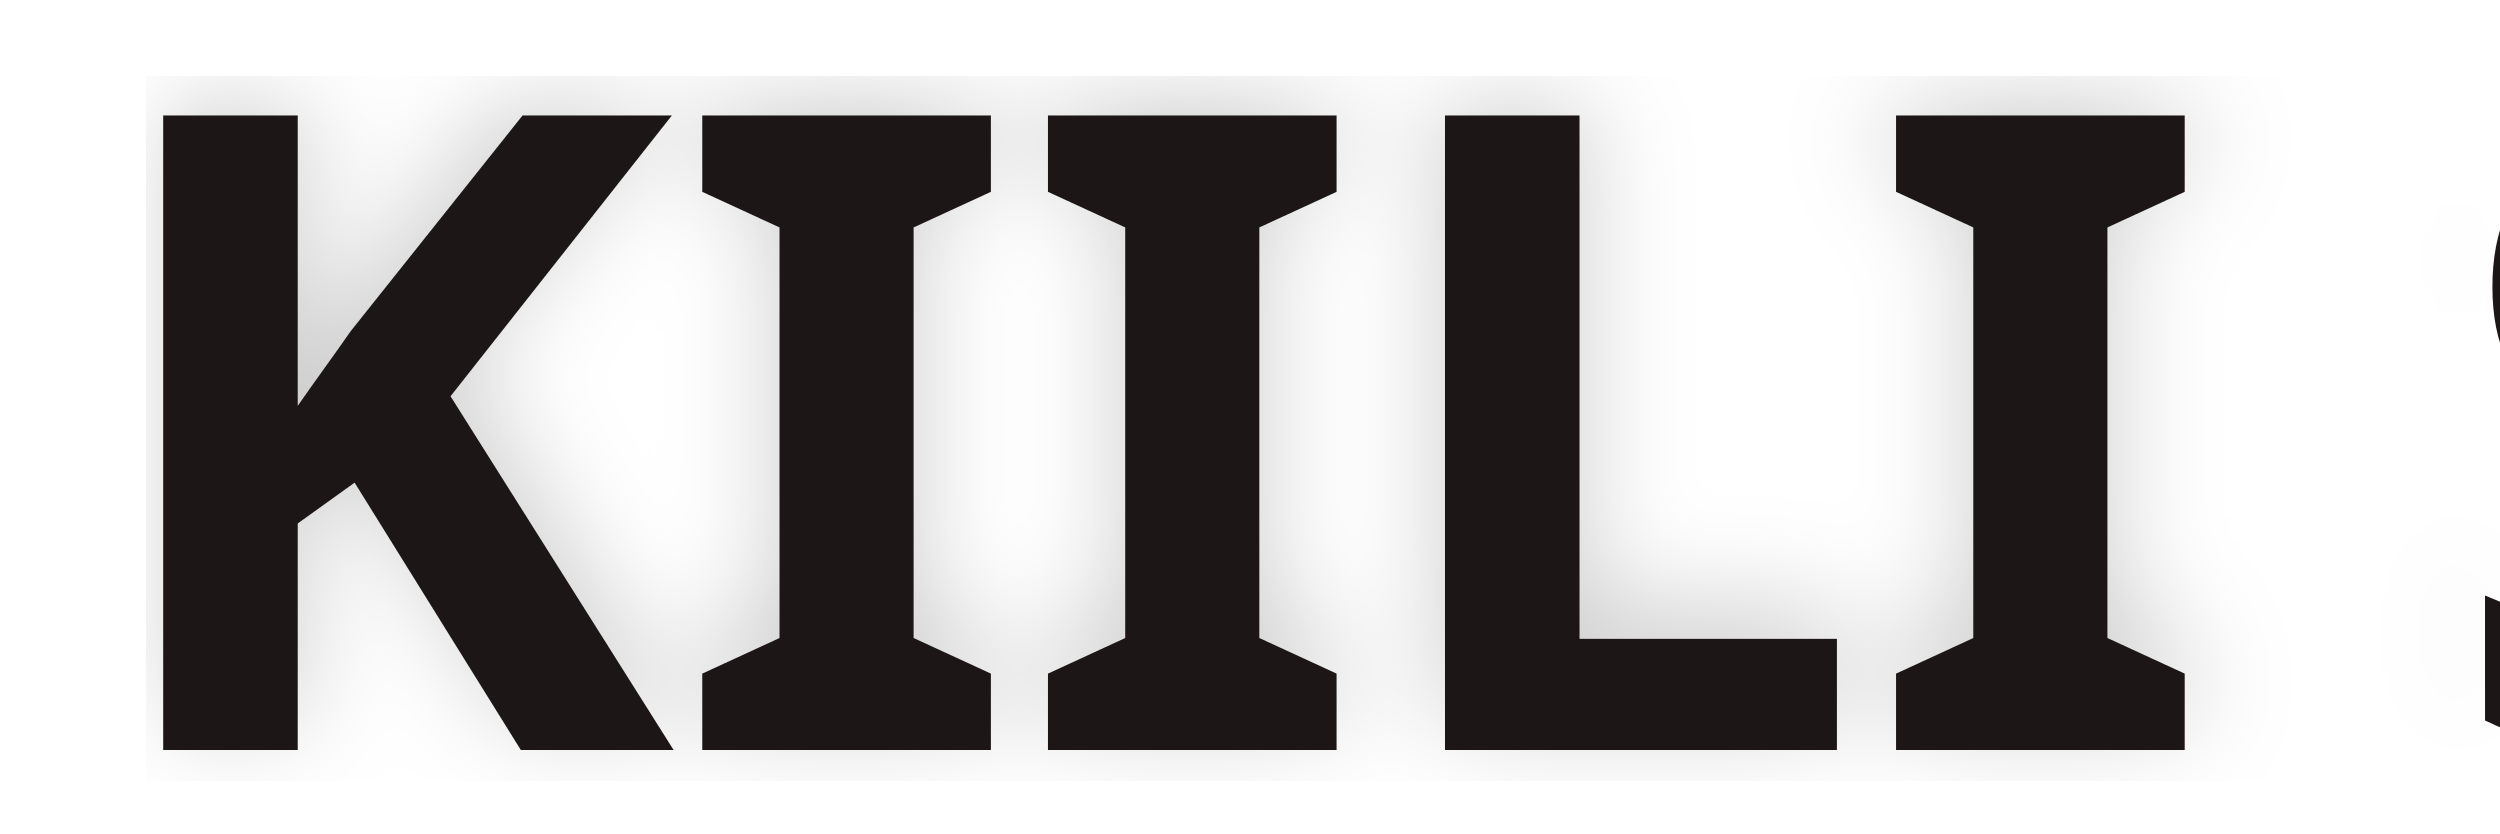
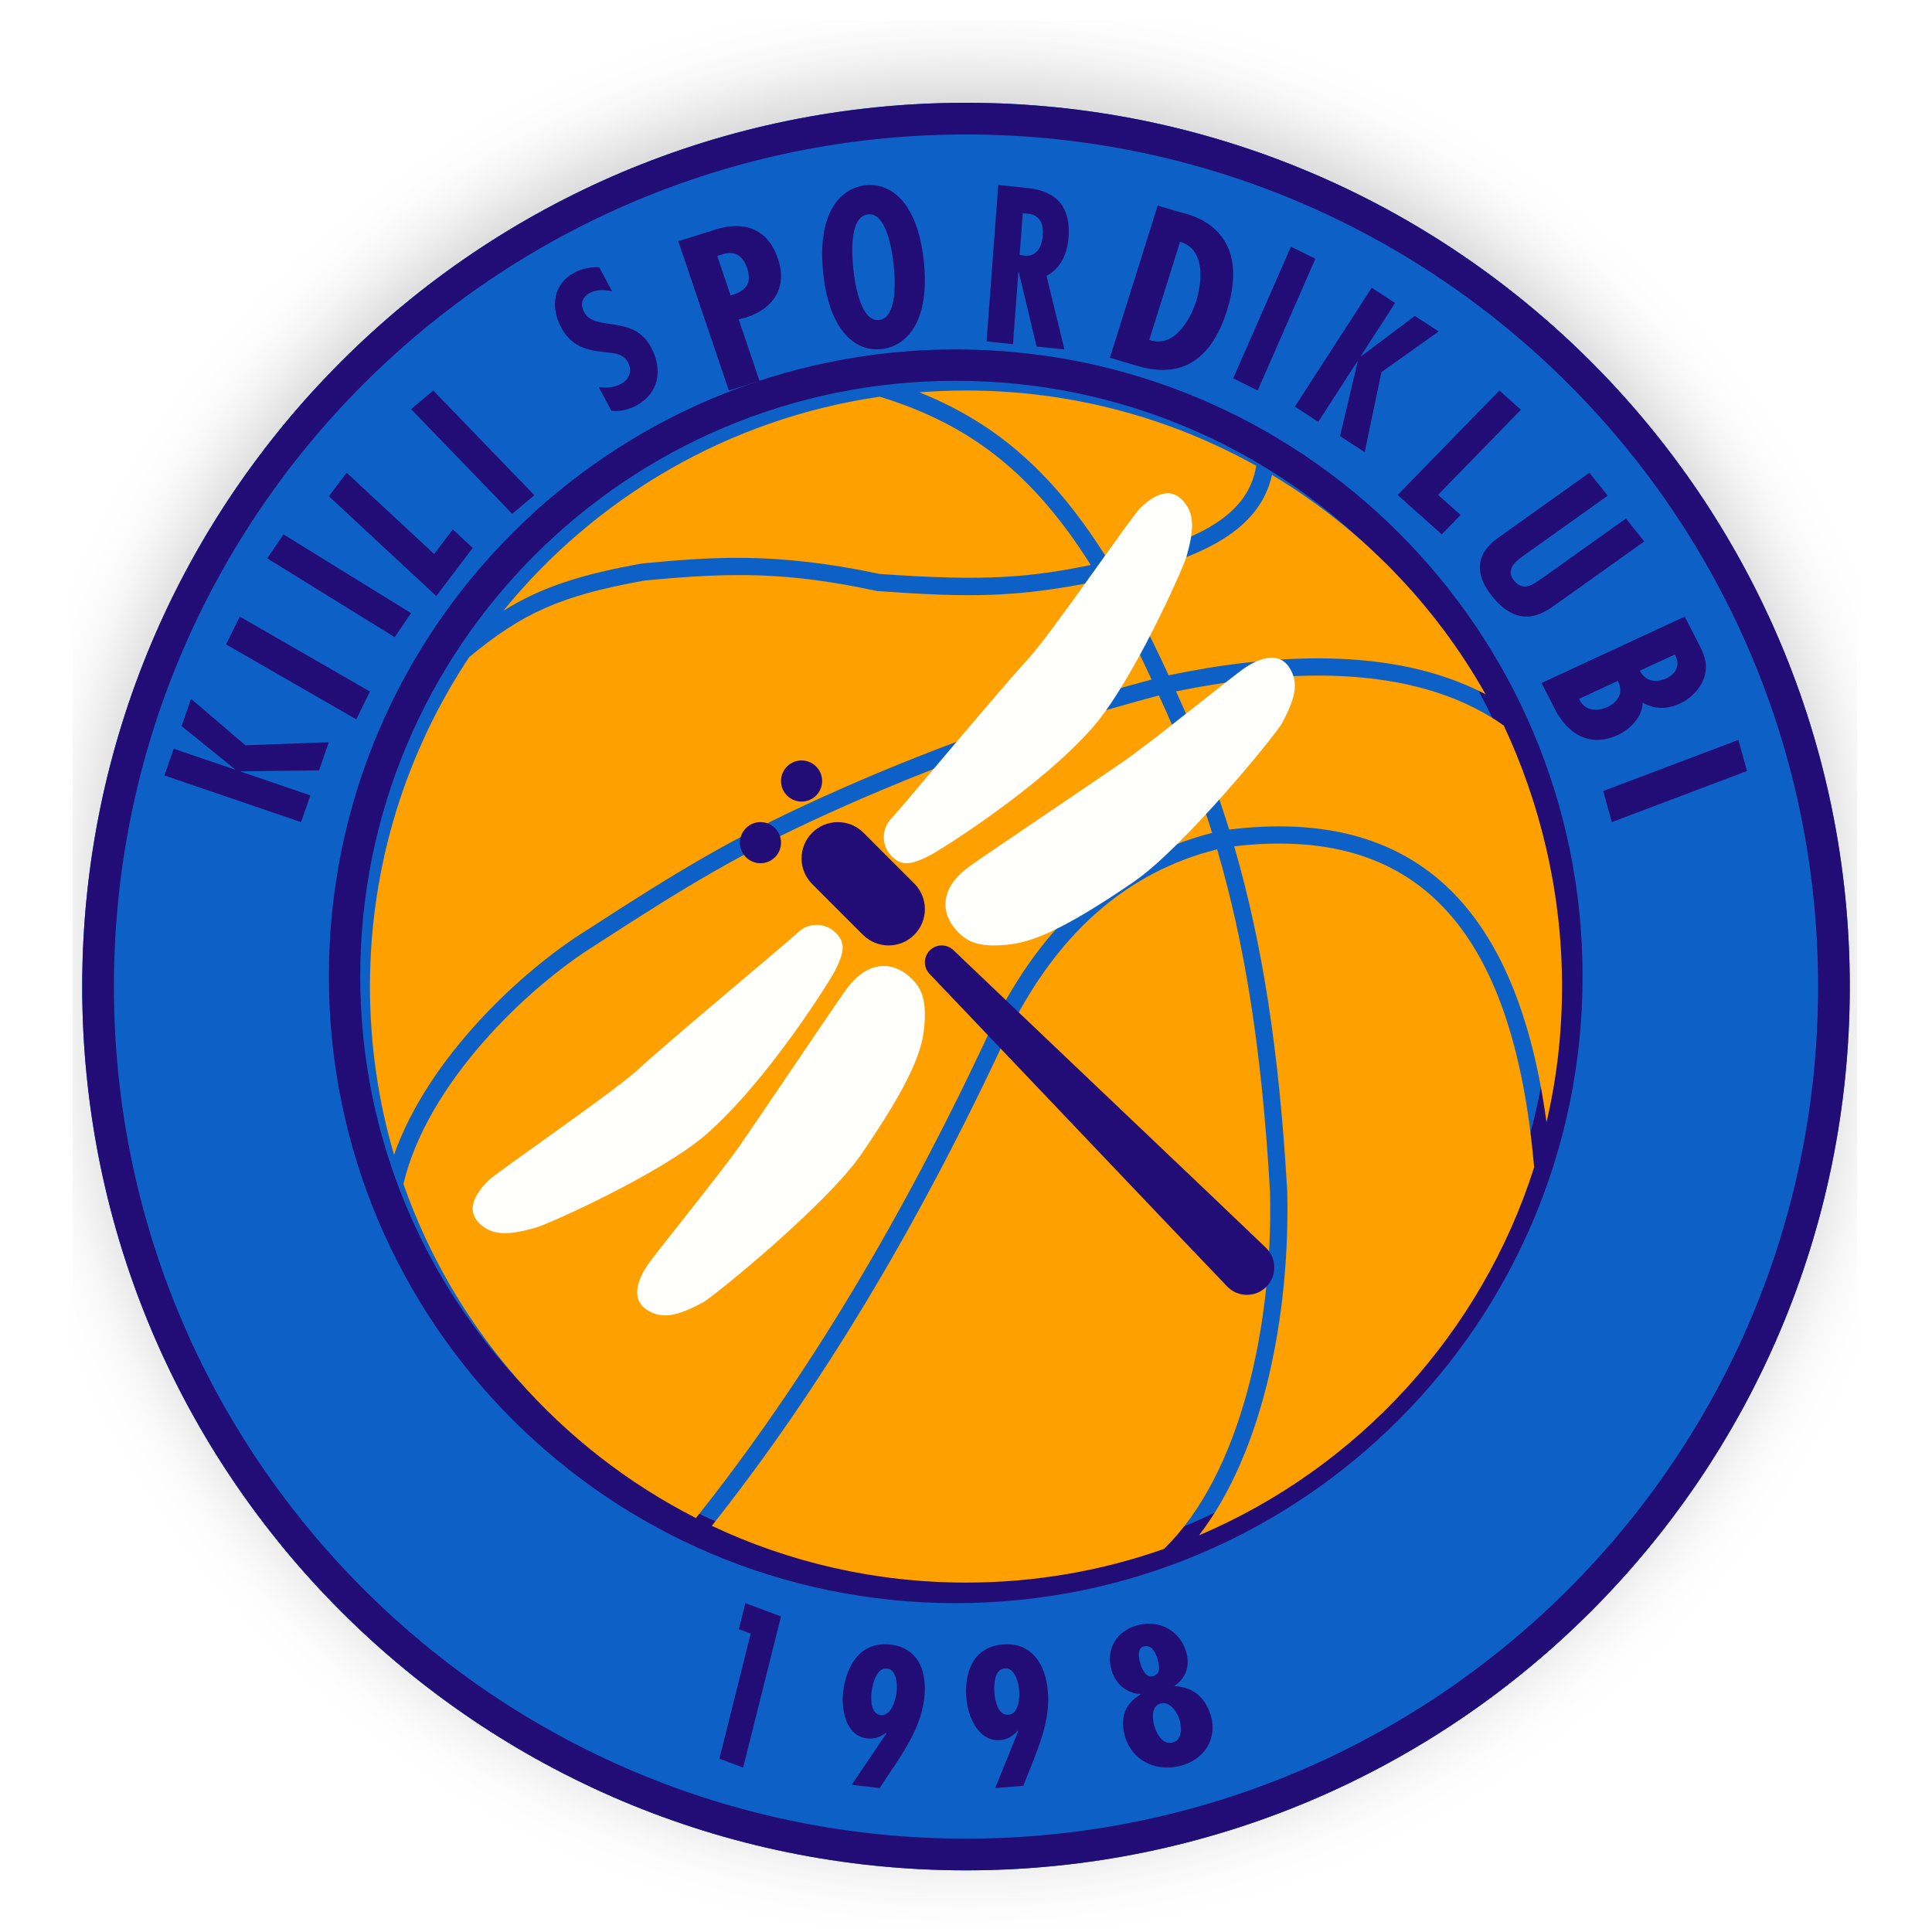
- <svg xmlns="http://www.w3.org/2000/svg" width="90px" height="30px" viewBox="0 0 90 30" version="1.1">
+ <svg xmlns="http://www.w3.org/2000/svg" width="94px" height="94px" viewBox="0 0 94 94" version="1.1">
  <defs>
    <filter x="-0.5%" y="-4.6%" width="100.9%" height="107.9%" filterUnits="objectBoundingBox" id="filter-1">
      <feOffset dx="0" dy="-1" in="SourceAlpha" result="shadowOffsetOuter1" />
      <feGaussianBlur stdDeviation="2" in="shadowOffsetOuter1" result="shadowBlurOuter1" />
      <feColorMatrix values="0 0 0 0 0   0 0 0 0 0   0 0 0 0 0  0 0 0 0.2 0" type="matrix" in="shadowBlurOuter1" result="shadowMatrixOuter1" />
      <feMerge>
        <feMergeNode in="shadowMatrixOuter1" />
        <feMergeNode in="SourceGraphic" />
      </feMerge>
    </filter>
  </defs>
-   <g id="web" stroke="none" stroke-width="1" fill="none" fill-rule="evenodd" font-weight="bold" font-family="MyriadPro-BoldCond, Myriad Pro" font-style="condensed" font-size="32">
-     <g id="Desktop-HD" transform="translate(-764, -943)" fill="#1A1919">
+   <g id="web" stroke="none" stroke-width="1" fill="none" fill-rule="evenodd">
+     <g id="Desktop-HD" transform="translate(-775, -914)">
      <g id="Group-2" filter="url(#filter-1)" transform="translate(0, 880)">
-         <g id="Group" transform="translate(164, 21)">
-           <g id="kiili" transform="translate(603, 45)">
-             <text id="KIILI-SK">
-               <tspan x="0" y="24">KIILI SK</tspan>
-             </text>
+         <g id="Group" transform="translate(146, 16)">
+           <g id="kiili" transform="translate(633, 23)">
+             <path d="M43,0 C66.749,0 86,19.251 86,43 C86,66.749 66.749,86 43,86 C19.251,86 0,66.749 0,43 C0,19.251 19.251,0 43,0 Z" id="Fill-25" fill="#1160C6" />
+             <path d="M43,0 C66.749,0 86,19.251 86,43 C86,66.749 66.749,86 43,86 C19.251,86 0,66.749 0,43 C0,19.251 19.251,0 43,0 Z M43,1.543 C20.104,1.543 1.543,20.104 1.543,43 C1.543,65.896 20.104,84.457 43,84.457 C65.896,84.457 84.457,65.896 84.457,43 C84.457,20.104 65.896,1.543 43,1.543 Z" id="Fill-26" fill="#230E76" />
+             <path d="M42.5,12 C59.345,12 73,25.655 73,42.5 C73,59.345 59.345,73 42.5,73 C25.655,73 12,59.345 12,42.5 C12,25.655 25.655,12 42.5,12 Z M42.5,13.527 C26.498,13.527 13.527,26.498 13.527,42.5 C13.527,58.502 26.498,71.473 42.5,71.473 C58.502,71.473 71.473,58.502 71.473,42.5 C71.473,26.498 58.502,13.527 42.5,13.527 Z" id="Fill-27" fill="#230E76" />
+             <polygon id="Fill-28" fill="#230E76" points="4 32.731 10.649 35 11.101 33.698 7.715 32.543 7.721 32.525 11.523 32.483 12 31.111 7.943 31.262 5.296 29 4.835 30.328 7.43 32.426 7.424 32.443 4.452 31.429" />
+             <polygon id="Fill-29" fill="#230E76" points="7 26.355 13.334 30 14 28.645 7.666 25" />
+             <polygon id="Fill-30" fill="#230E76" points="9 22.167 15.204 26 16 24.833 9.796 21" />
+             <polygon id="Fill-31" fill="#230E76" points="12 19.144 17.226 24 19 21.659 18.03 20.757 17.122 21.955 12.867 18" />
+             <polygon id="Fill-32" fill="#230E76" points="16 14.906 20.92 20 22 19.094 17.08 14" />
+             <path d="M25.157,8.002 C24.723,7.985 24.32,8.064 23.933,8.271 C22.899,8.822 22.784,9.952 23.295,10.915 C23.767,11.805 24.436,12.03 25.379,12.129 C25.846,12.191 26.312,12.172 26.561,12.641 C26.776,13.046 26.606,13.468 26.219,13.674 C25.864,13.864 25.521,13.881 25.135,13.837 L25.745,14.986 C26.126,15.042 26.602,14.923 26.941,14.743 C28.071,14.14 28.259,12.992 27.684,11.908 C26.808,10.257 24.946,11.177 24.414,10.173 C24.216,9.801 24.33,9.45 24.701,9.252 C25.032,9.076 25.426,9.094 25.779,9.176 L25.157,8.002 Z" id="Fill-33" fill="#230E76" />
+             <path d="M32.955,13.534 L31.941,10.537 L32.279,10.453 C33.664,10.021 34.313,8.956 33.853,7.597 C33.061,5.256 30.877,6.15 30.556,6.25 L29,6.736 L31.46,14 L32.955,13.534 Z M30.897,7.454 L31.178,7.366 C31.821,7.166 32.175,7.524 32.351,8.045 C32.602,8.786 32.279,9.175 31.546,9.371 L30.897,7.454 Z" id="Fill-34" fill="#230E76" />
+             <path d="M38.06,4.019 C36.833,4.186 35.736,5.437 36.056,8.333 C36.377,11.229 37.714,12.148 38.94,11.981 C40.167,11.814 41.264,10.563 40.944,7.667 C40.623,4.771 39.286,3.852 38.06,4.019 Z M37.523,8.133 C37.447,7.447 37.303,5.556 38.216,5.431 C39.129,5.307 39.402,7.181 39.477,7.867 C39.545,8.481 39.697,10.444 38.784,10.569 C37.871,10.693 37.59,8.747 37.523,8.133 Z" id="Fill-35" fill="#230E76" />
+             <path d="M45.286,11.744 L45.549,8.231 L45.566,8.232 L46.434,11.861 L47.789,12 L46.918,8.421 C47.587,8.073 47.926,7.385 47.989,6.547 C48.144,4.468 46.684,4.216 45.864,4.133 L44.569,4 L44,11.612 L45.286,11.744 Z M45.763,5.373 L45.935,5.391 C46.586,5.417 46.777,5.884 46.736,6.429 C46.689,7.055 46.422,7.496 45.835,7.436 L45.611,7.403 L45.763,5.373 Z" id="Fill-36" fill="#230E76" />
+             <path d="M51.342,12.805 C53.714,13.511 55.033,12.228 55.696,10.116 C56.995,5.981 53.729,5.417 53.467,5.339 L52.326,5 L50,12.406 L51.342,12.805 Z M51.917,11.537 L53.416,6.764 C54.658,7.133 54.491,8.716 54.195,9.659 C53.905,10.582 53.109,11.956 51.917,11.537 Z" id="Fill-37" fill="#230E76" />
+             <polygon id="Fill-38" fill="#230E76" points="58.809 7 56 13.409 57.191 14 60 7.591" />
+             <polygon id="Fill-39" fill="#230E76" points="62.739 9 59 14.783 60.138 15.526 62.042 12.58 62.057 12.59 61.199 16.218 62.398 17 63.213 13.104 66 11.127 64.839 10.37 62.221 12.337 62.206 12.327 63.877 9.742" />
+             <polygon id="Fill-40" fill="#230E76" points="68.951 14 64 19.083 66.148 21 67.067 20.056 65.968 19.076 70 14.937" />
+             <path d="M73.333,18 L68.89,21.165 C67.771,21.961 67.752,22.951 68.583,23.994 C69.868,25.606 71.001,24.905 71.636,24.453 L76,21.345 L75.109,20.227 L70.983,23.166 C70.533,23.475 70.096,23.786 69.66,23.238 C69.176,22.631 69.9,22.197 70.352,21.875 L74.224,19.117 L73.333,18 Z" id="Fill-41" fill="#230E76" />
+             <path d="M74.217,29.394 C73.635,29.664 73.07,29.545 72.827,29.005 L74.713,28.13 C74.998,28.64 74.762,29.141 74.217,29.394 Z M71.654,29.505 C72.267,30.7 73.345,31.397 74.723,30.758 C75.323,30.479 75.923,29.864 75.921,29.191 C76.525,29.52 77.109,29.521 77.728,29.234 C78.311,28.964 78.808,28.44 78.953,27.829 C79.097,27.24 78.89,26.792 78.628,26.283 L77.97,25 L71,28.231 L71.654,29.505 Z M77.065,28.008 C76.538,28.252 76.038,28.125 75.785,27.633 L77.486,26.845 C77.771,27.333 77.573,27.772 77.065,28.008 Z" id="Fill-42" fill="#230E76" />
+             <polygon id="Fill-43" fill="#230E76" points="80.578 31 74 33.487 74.422 35 81 32.513" />
+             <polygon id="Fill-44" fill="#230E76" points="32.266 73 31.949 74.268 32.524 74.482 31 80.568 32.158 81 34 73.647" />
+             <path d="M38.795,82 L39.529,80.9 C40.205,79.876 40.81,78.88 40.967,77.648 C41.121,76.442 40.756,75.185 39.333,75.017 C37.844,74.841 37.181,76.06 37.025,77.283 C36.921,78.099 37.111,79.455 38.186,79.582 C38.562,79.627 38.827,79.502 39.12,79.306 L39.136,79.327 L37.438,81.84 L38.795,82 Z M39.165,76.184 C39.646,76.231 39.662,77.006 39.621,77.332 C39.577,77.677 39.375,78.508 38.838,78.445 C38.357,78.388 38.367,77.635 38.409,77.309 C38.453,76.964 38.627,76.12 39.165,76.184 Z" id="Fill-45" fill="#230E76" />
+             <path d="M45.788,81.886 L46.271,80.674 C46.714,79.547 47.093,78.462 46.98,77.236 C46.869,76.036 46.235,74.889 44.797,75.009 C43.293,75.133 42.906,76.446 43.018,77.664 C43.093,78.475 43.576,79.753 44.661,79.663 C45.042,79.631 45.276,79.457 45.521,79.21 L45.542,79.226 L44.417,82 L45.788,81.886 Z M44.886,76.173 C45.371,76.124 45.555,76.872 45.585,77.197 C45.617,77.539 45.599,78.386 45.056,78.431 C44.57,78.471 44.416,77.739 44.386,77.414 C44.355,77.071 44.343,76.218 44.886,76.173 Z" id="Fill-46" fill="#230E76" />
+             <path d="M52.088,76.558 C51.731,76.646 51.546,76.153 51.471,75.897 C51.401,75.659 51.315,75.188 51.662,75.103 C52.057,75.006 52.242,75.462 52.312,75.7 C52.384,75.947 52.531,76.45 52.088,76.558 Z M52.485,77.879 C52.957,77.763 53.297,78.36 53.393,78.686 C53.489,79.013 53.544,79.661 53.052,79.781 C52.551,79.904 52.27,79.33 52.169,78.986 C52.068,78.642 51.993,77.999 52.485,77.879 Z M53.135,77.029 C53.735,76.646 53.898,76.001 53.715,75.375 C53.428,74.396 52.487,73.795 51.388,74.064 C50.28,74.336 49.794,75.287 50.081,76.266 C50.264,76.892 50.769,77.382 51.484,77.425 L51.489,77.442 C50.663,77.938 50.493,78.66 50.743,79.515 C51.064,80.609 52.183,81.223 53.398,80.925 C54.612,80.627 55.237,79.586 54.917,78.492 C54.671,77.655 54.121,77.081 53.138,77.038 L53.132,77.021 L53.135,77.029 Z" id="Fill-47" fill="#230E76" />
+             <path d="M69.166,30.302 C70.933,34.068 72,38.409 72,43 C72,45.272 71.739,47.484 71.244,49.606 C69.793,38.94 64.724,34.268 55.804,35.362 C55.08,33.023 54.221,30.831 53.219,28.639 C58.218,27.616 64.604,27.167 69.035,30.21 L69.166,30.302 Z M57.889,18.109 C62.211,20.699 65.802,24.383 68.279,28.778 C63.694,26.374 57.693,26.848 52.859,27.857 C52.037,26.07 51.228,24.481 50.401,23.068 C54.648,22.135 57.297,20.733 57.889,18.109 Z M29.861,68.86 C23.256,65.497 18.11,59.678 15.628,52.605 C16.784,47.706 21.646,43.048 24.984,40.974 C29.451,38.076 32.024,36.513 36.324,34.564 C41.094,32.401 46.491,30.395 52.386,28.836 C53.391,31.017 54.251,33.195 54.976,35.523 C50.301,36.715 46.704,39.918 44.213,45.048 C39.916,54.301 35.13,62.24 29.861,68.86 Z M52.635,70.361 C49.621,71.423 46.378,72 43,72 C38.576,72 34.384,71.01 30.632,69.238 C35.905,62.586 40.682,54.643 44.971,45.408 C47.386,40.435 50.802,37.433 55.218,36.324 C56.559,40.893 57.398,46.088 57.793,53.019 C57.941,59.603 56.327,66.762 52.635,70.361 Z M70.655,51.756 C68.094,59.851 62.078,66.409 54.338,69.7 C57.478,65.618 58.766,58.96 58.631,52.986 C58.235,46.038 57.395,40.797 56.048,36.177 C64.802,35.154 69.607,39.953 70.639,51.757 L70.655,51.756 Z M40.727,14.088 C41.477,14.03 42.235,14 43,14 C48.126,14 52.942,15.33 57.12,17.664 C56.751,19.959 54.536,21.337 49.945,22.308 C47.378,18.155 44.594,15.63 40.727,14.088 Z M20.487,24.719 C24.97,19.205 31.438,15.369 38.802,14.302 C43.237,15.659 46.269,18.052 49.069,22.49 C46.097,23.093 43.986,23.295 38.791,22.924 C33.72,21.839 30.543,22.101 27.225,22.418 C24.186,22.964 22.304,23.588 20.487,24.719 Z M14,43 C14,37.073 15.778,31.561 18.83,26.969 C21.409,24.84 23.249,23.984 27.356,23.246 C31.631,22.838 34.317,22.82 38.673,23.756 C43.145,24.076 45.439,24.092 49.535,23.25 C50.371,24.655 51.192,26.25 52.03,28.063 C46.145,29.629 40.746,31.638 35.977,33.8 C31.636,35.767 29.044,37.34 24.534,40.266 C21.387,42.222 16.832,46.456 15.172,51.188 C14.409,48.591 14,45.843 14,43 Z" id="Fill-48" fill="#FDA000" />
+             <path d="M32.293,36.707 C31.902,36.317 31.902,35.683 32.293,35.293 C32.683,34.902 33.317,34.902 33.707,35.293 C34.098,35.683 34.098,36.317 33.707,36.707 C33.317,37.098 32.683,37.098 32.293,36.707 Z" id="Fill-49" fill="#230E76" />
+             <path d="M34.293,33.707 C33.902,33.317 33.902,32.683 34.293,32.293 C34.683,31.902 35.317,31.902 35.707,32.293 C36.098,32.683 36.098,33.317 35.707,33.707 C35.317,34.098 34.683,34.098 34.293,33.707 Z" id="Fill-50" fill="#230E76" />
+             <path d="M35.517,38.014 C34.828,37.324 34.828,36.207 35.517,35.517 C36.207,34.828 37.324,34.828 38.014,35.517 L40.483,37.986 C41.172,38.676 41.172,39.794 40.483,40.483 C39.793,41.172 38.676,41.172 37.986,40.483 L35.517,38.014 Z" id="Fill-51" fill="#230E76" />
+             <path d="M55.725,57.61 C55.248,57.132 41.517,42.677 41.24,42.4 C40.92,42.08 40.92,41.56 41.24,41.24 C41.56,40.92 42.08,40.92 42.4,41.24 C42.676,41.517 57.132,55.248 57.61,55.725 C58.13,56.245 58.13,57.089 57.61,57.61 C57.089,58.13 56.245,58.13 55.725,57.61 Z" id="Fill-52" fill="#230E76" />
+             <path d="M41.185,36.651 C40.319,37.073 39.875,37.158 39.375,36.651 C38.875,36.143 38.875,35.321 39.375,34.814 C39.775,34.408 44.625,28.57 46.004,27.081 C47.156,25.836 50.986,20.222 51.449,19.752 C52.08,19.112 52.879,18.673 53.509,19.313 C54.14,19.953 54.104,20.746 53.732,22.069 C53.565,22.664 51.117,28.157 49.177,30.377 C46.586,33.342 41.681,36.409 41.185,36.651 Z" id="Fill-53" fill="#FFFFFE" />
+             <path d="M45.031,40.962 C43.57,41.113 43.013,40.798 42.526,40.254 C41.663,39.289 41.853,38.091 43.161,37.158 C44.208,36.413 49.049,33.165 50.714,32.012 C52.104,31.049 56.056,27.824 56.609,27.466 C57.361,26.979 58.238,26.721 58.727,27.472 C59.216,28.222 59.017,28.982 58.378,30.185 C58.091,30.725 53.587,36.242 51.162,37.904 C47.573,40.366 46.115,40.85 45.031,40.962 Z" id="Fill-54" fill="#FFFFFE" />
+             <path d="M36.651,42.185 C37.073,41.319 37.158,40.875 36.651,40.375 C36.143,39.875 35.321,39.875 34.814,40.375 C34.408,40.775 28.57,45.625 27.081,47.004 C25.836,48.156 20.222,51.986 19.752,52.449 C19.112,53.08 18.673,53.879 19.313,54.509 C19.953,55.14 20.746,55.104 22.069,54.732 C22.664,54.565 28.157,52.117 30.377,50.177 C33.342,47.586 36.409,42.681 36.651,42.185 Z" id="Fill-55" fill="#FFFFFE" />
+             <path d="M40.962,45.031 C41.113,43.57 40.798,43.013 40.254,42.526 C39.289,41.663 38.091,41.853 37.158,43.161 C36.412,44.208 33.165,49.049 32.012,50.714 C31.049,52.104 27.824,56.056 27.466,56.609 C26.979,57.361 26.721,58.238 27.472,58.727 C28.222,59.216 28.982,59.017 30.185,58.378 C30.725,58.091 36.242,53.587 37.904,51.163 C40.366,47.573 40.85,46.115 40.962,45.031 Z" id="Fill-56" fill="#FFFFFE" />
          </g>
        </g>
      </g>
    </g>
  </g>
</svg>
